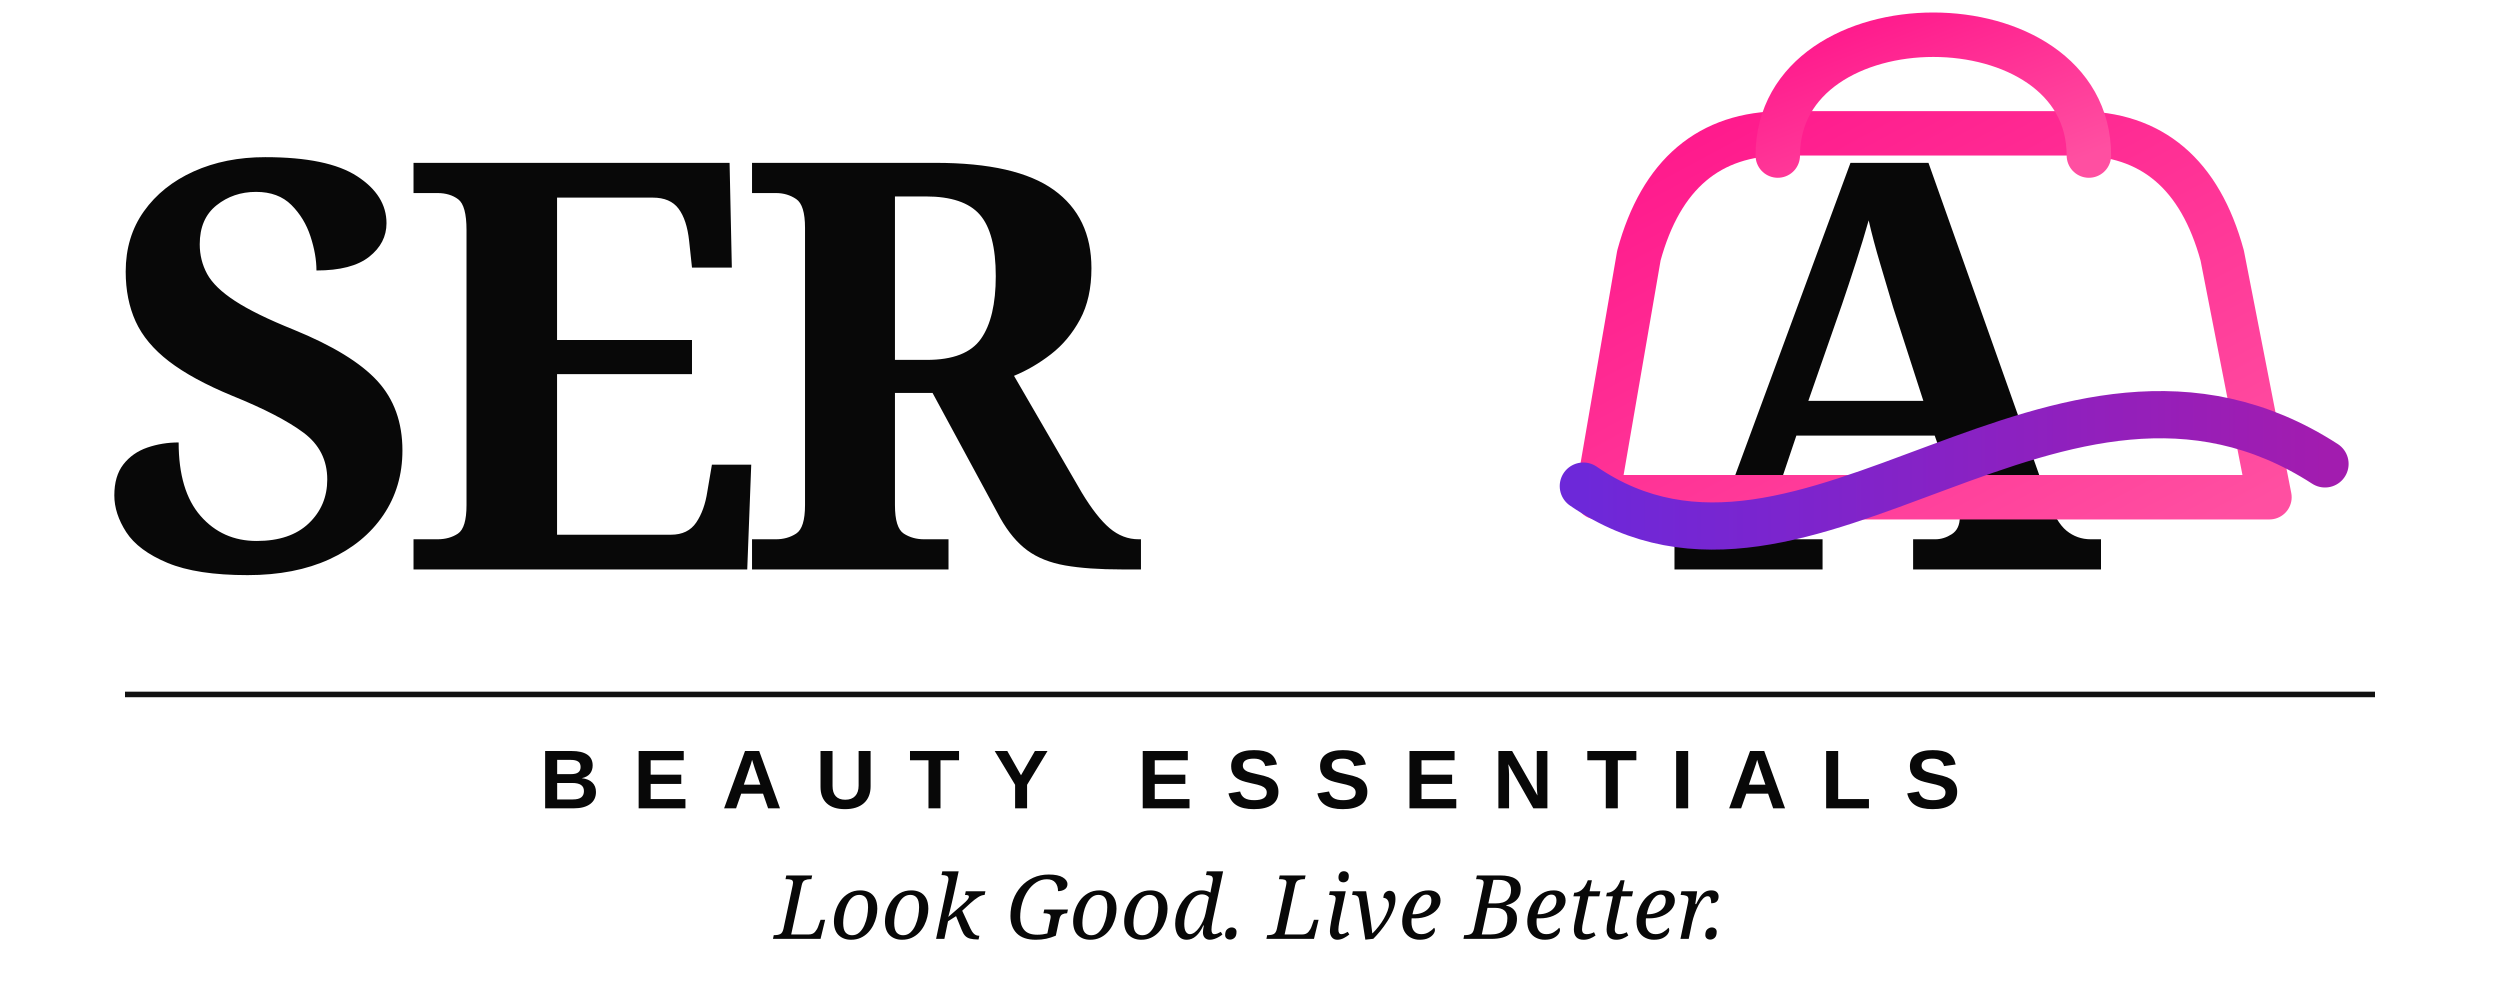
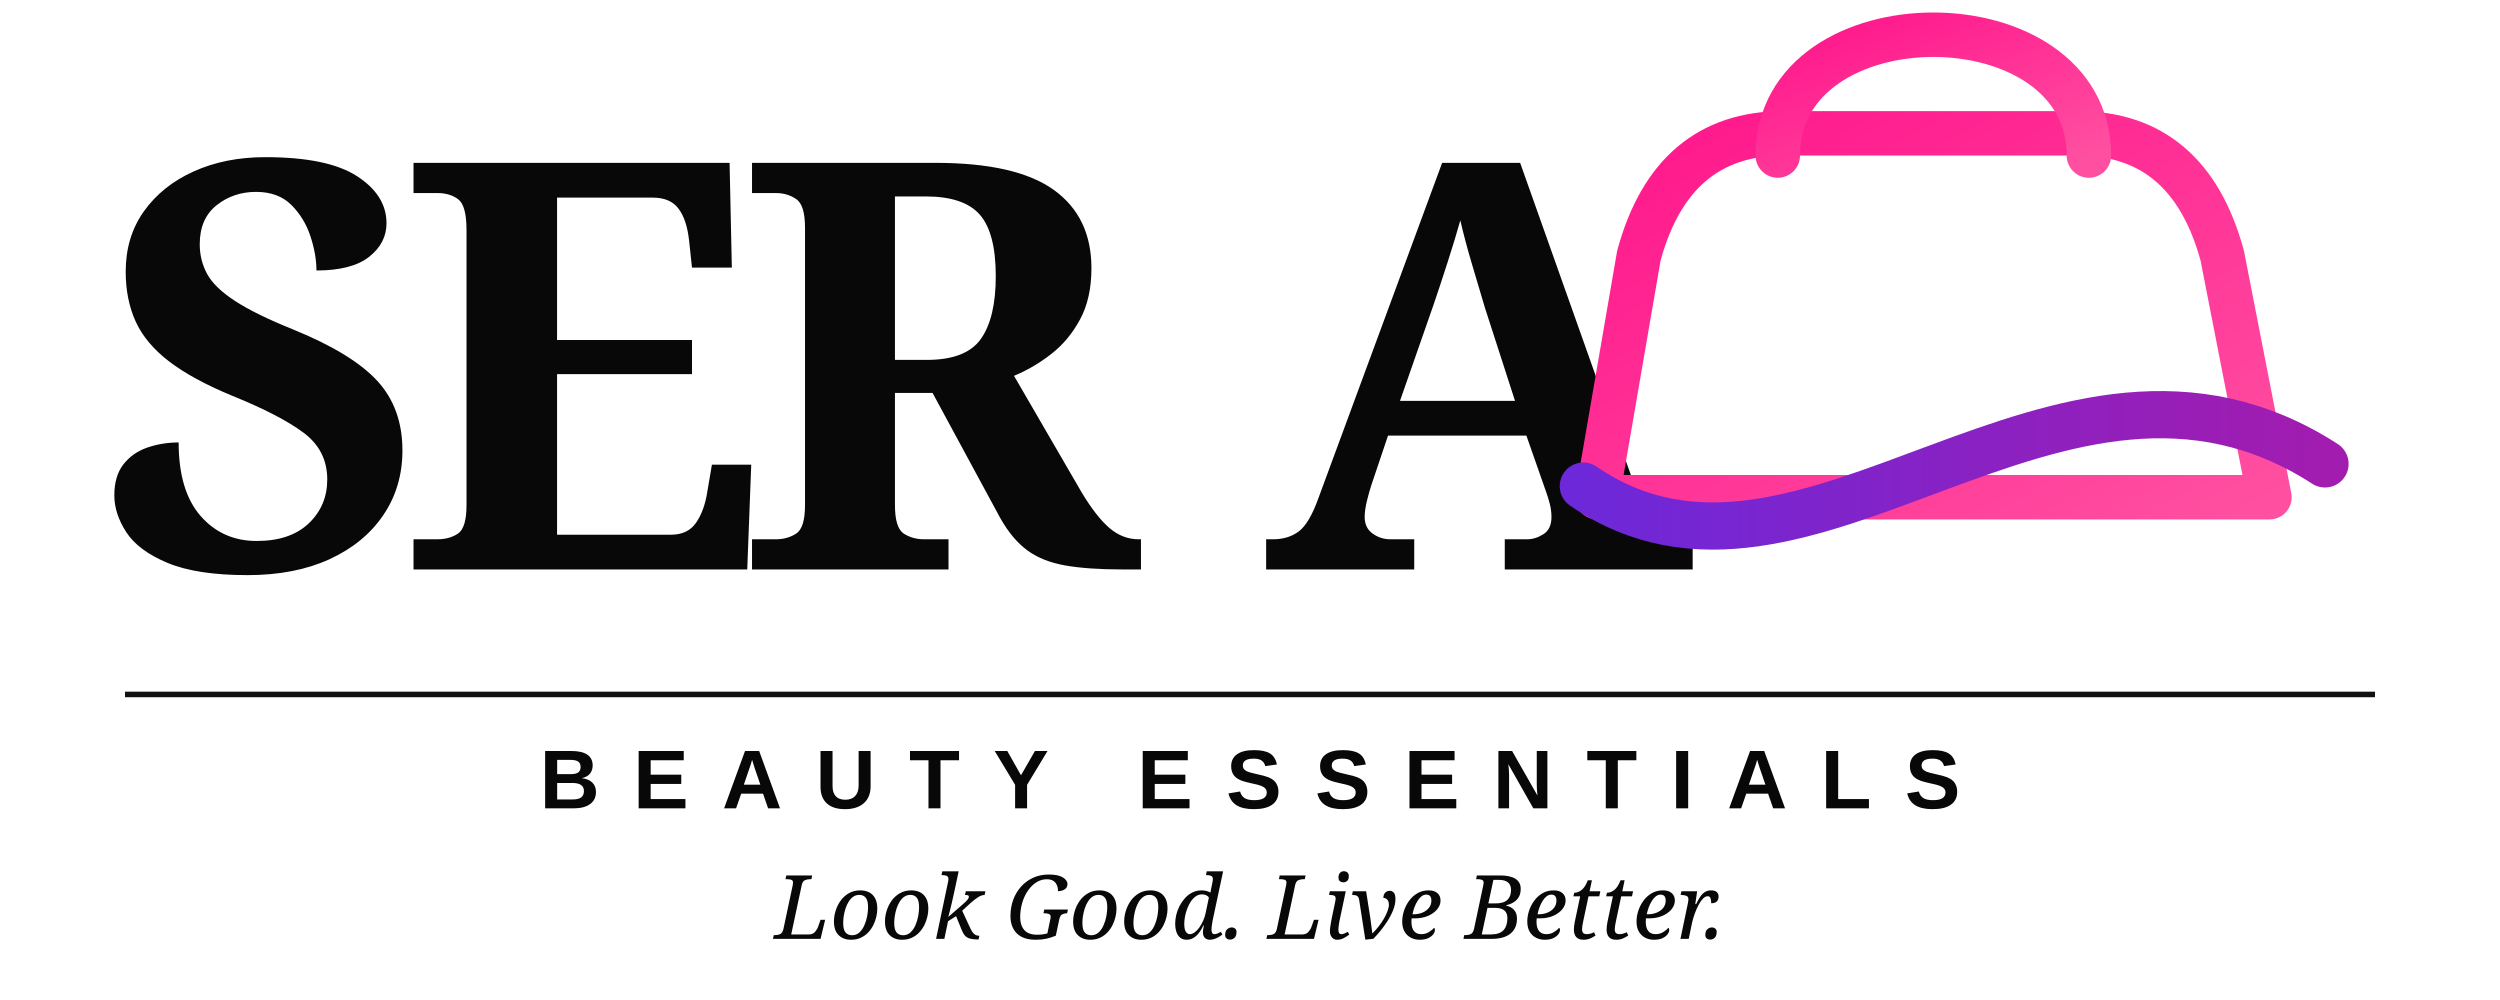
<svg xmlns="http://www.w3.org/2000/svg" viewBox="0 0 900 360" role="img" aria-labelledby="title desc">
  <defs>
    <linearGradient id="pink" x1="0" y1="0" x2="1" y2="1">
      <stop stop-color="#ff168b" />
      <stop offset="1" stop-color="#ff4fa1" />
    </linearGradient>
    <linearGradient id="purple" x1="0" y1="0" x2="1" y2="0">
      <stop stop-color="#6d28d9" />
      <stop offset="1" stop-color="#a21caf" />
    </linearGradient>
  </defs>
  <g fill="#080808" font-family="Georgia,serif" font-weight="bold">
    <text x="35" y="205" font-size="205" letter-spacing="-12">SER</text>
-     <text x="602" y="205" font-size="205">A</text>
+     <text x="455" y="205" font-size="205">A</text>
  </g>
  <path d="M590 92 Q602 48 642 48 H748 Q788 48 800 92 L817 179 H575 Z" fill="none" stroke="url(#pink)" stroke-width="16" stroke-linejoin="round" />
  <path d="M640 56 C640 -2 752 -2 752 56" fill="none" stroke="url(#pink)" stroke-width="16" stroke-linecap="round" />
  <path d="M570 175 C650 230 741 105 837 167" fill="none" stroke="url(#purple)" stroke-width="17" stroke-linecap="round" />
  <path d="M45 250 H855" stroke="#111" stroke-width="2" />
  <text x="450" y="291" text-anchor="middle" font-family="Arial,sans-serif" font-size="30" font-weight="700" letter-spacing="12" fill="#080808">BEAUTY ESSENTIALS</text>
  <text x="450" y="338" text-anchor="middle" font-family="Georgia,serif" font-size="32" font-style="italic" fill="#080808">Look Good. Live Better.</text>
</svg>
